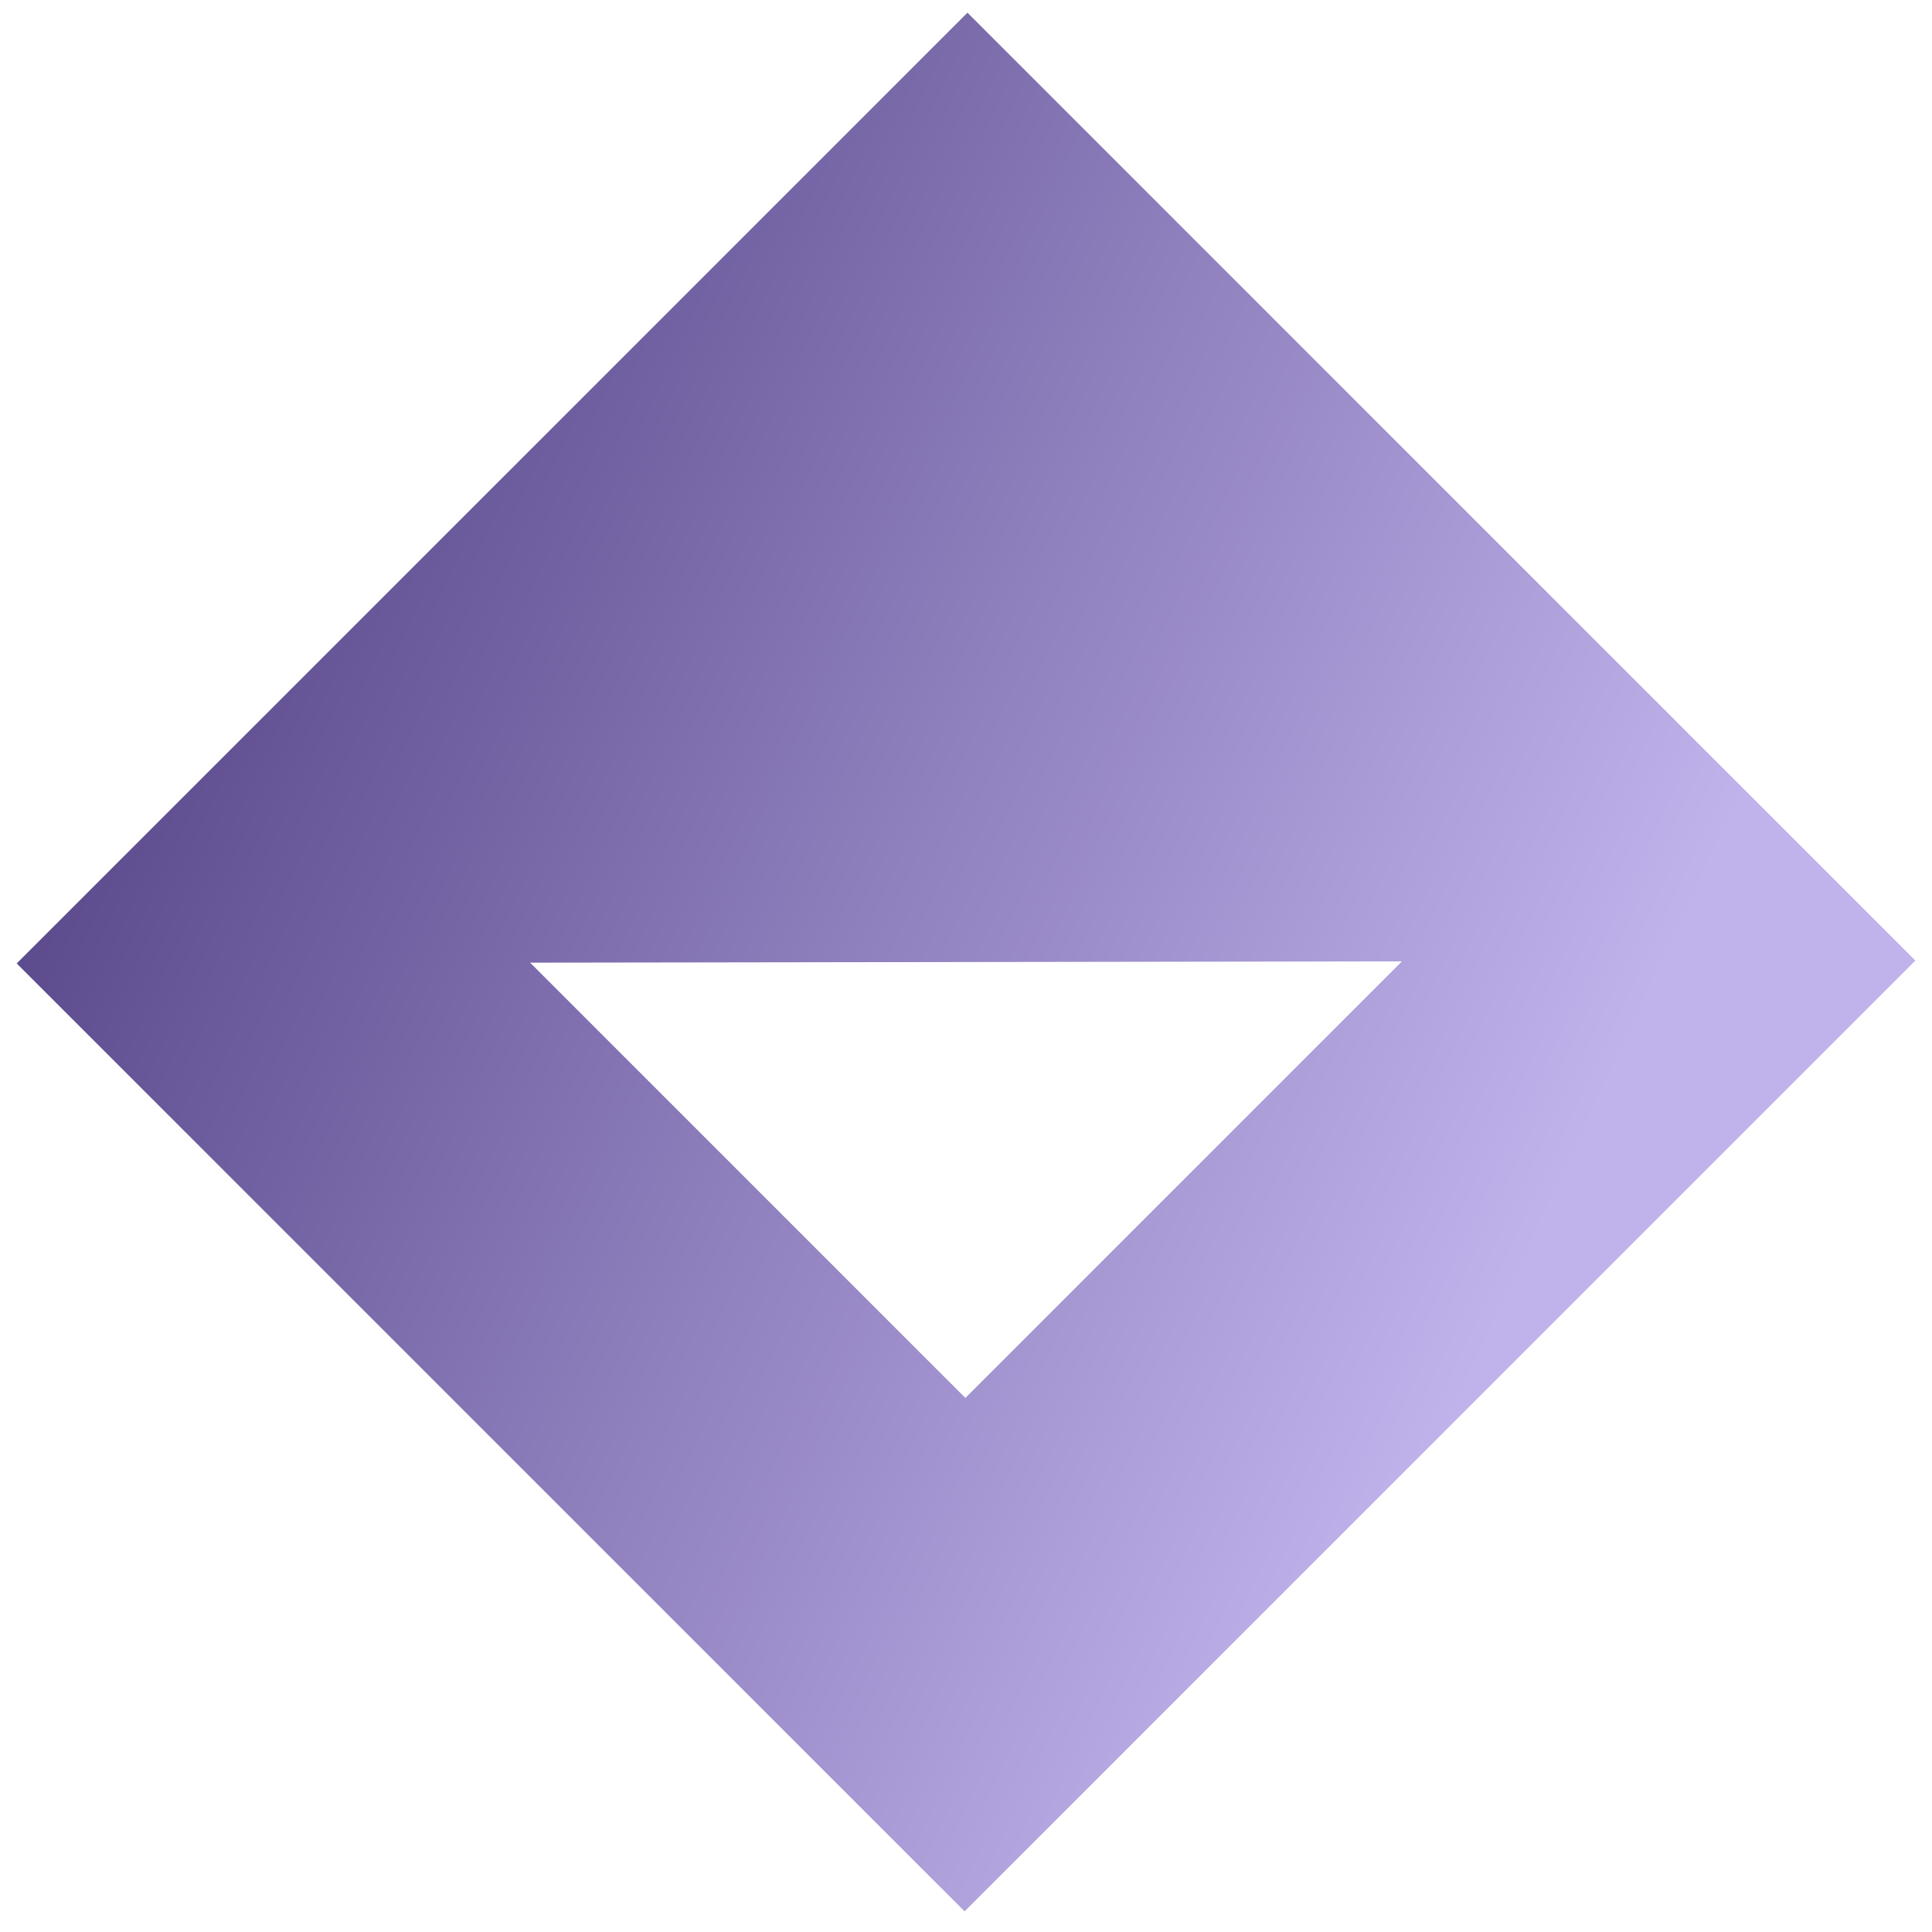
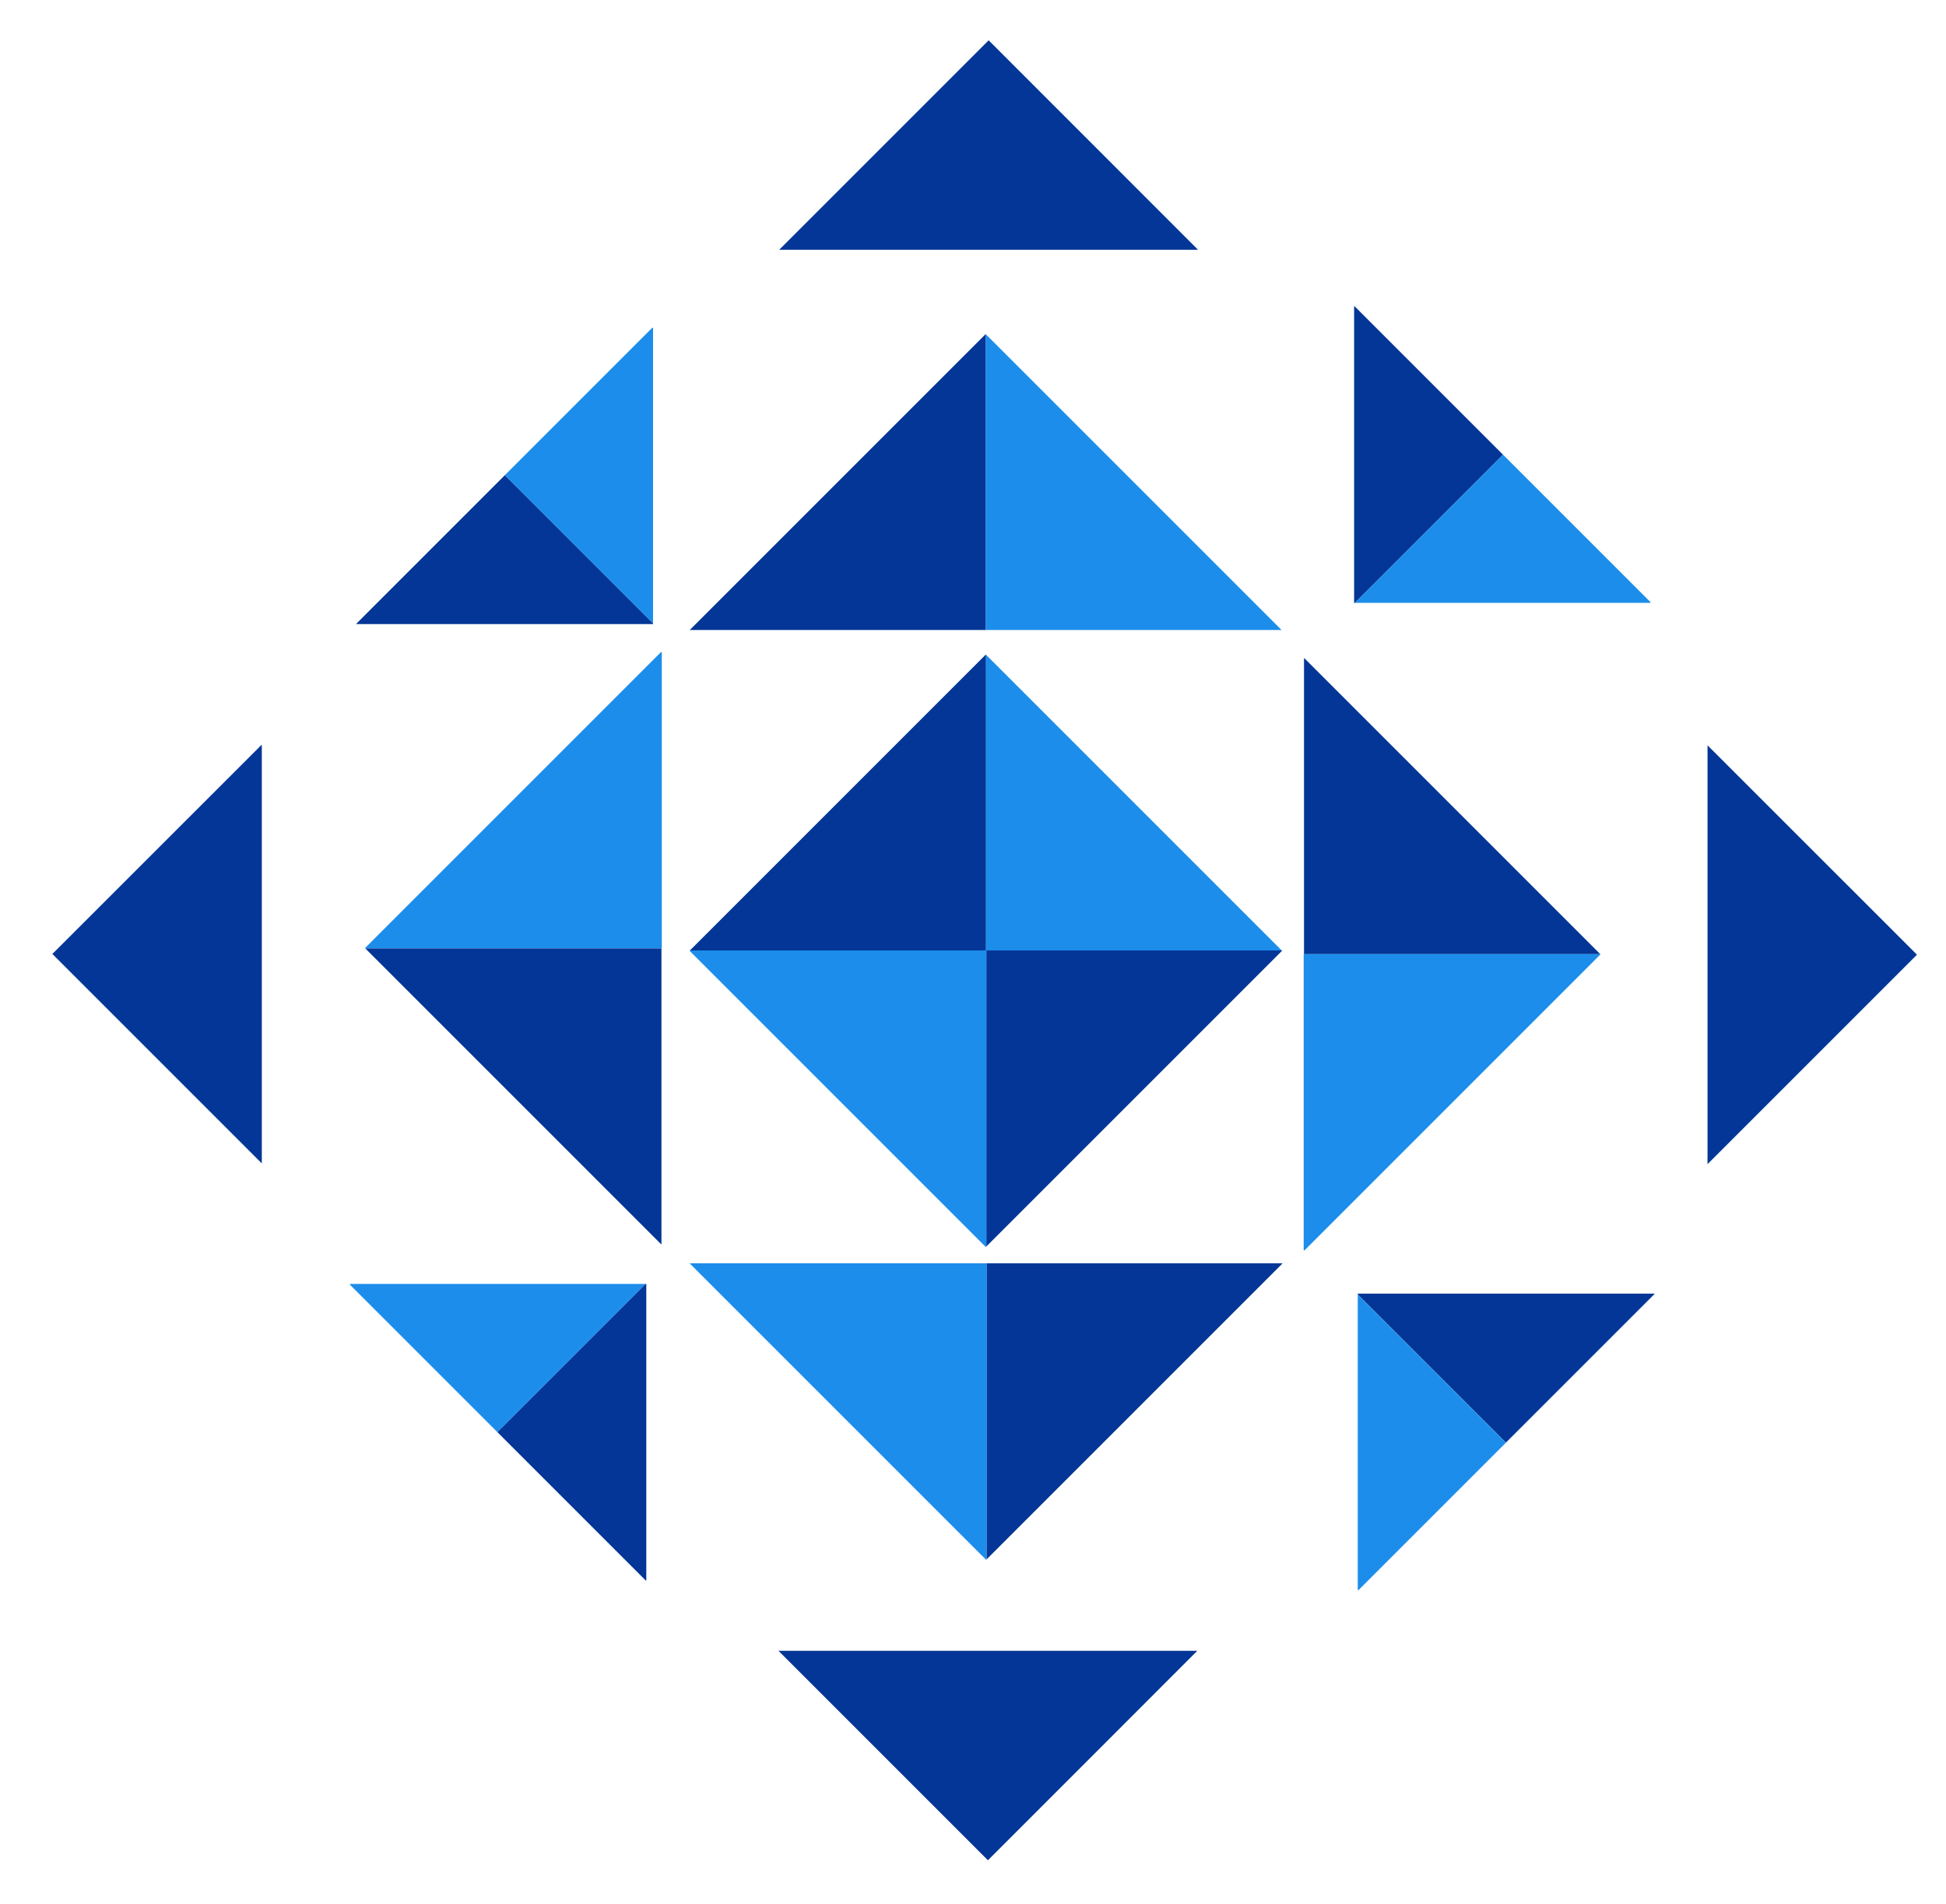
- <svg xmlns="http://www.w3.org/2000/svg" xmlns:xlink="http://www.w3.org/1999/xlink" width="100" height="100" viewBox="0 0 26.458 26.458" version="1.1" id="svg1">
-   <defs id="defs1">
-     <linearGradient xlink:href="#57c5c572-8ba7-4573-8aff-11cd4e76ef22" id="linearGradient5" x1="0" y1="0" x2="32" y2="0" gradientUnits="userSpaceOnUse" />
-     <linearGradient data-v-fde0c5aa="" gradientTransform="rotate(25)" id="57c5c572-8ba7-4573-8aff-11cd4e76ef22" x1="0" y1="0" x2="1" y2="0">
-       <stop data-v-fde0c5aa="" offset="0%" stop-color="#422F75" stop-opacity="1" id="stop2" />
-       <stop data-v-fde0c5aa="" offset="100%" stop-color="#C0B3EC" stop-opacity="1" id="stop3" />
-     </linearGradient>
-     <linearGradient xlink:href="#57c5c572-8ba7-4573-8aff-11cd4e76ef22" id="linearGradient1" gradientUnits="userSpaceOnUse" x1="0" y1="0" x2="32" y2="0" />
-   </defs>
-   <g id="layer1">
-     <g data-v-fde0c5aa="" id="cc7f5a48-4253-4cf2-b65b-e173ffab017a" stroke="none" fill="url(#57c5c572-8ba7-4573-8aff-11cd4e76ef22)" transform="matrix(0.8125469,0,0,0.8125469,0.2286982,0.173638)" style="fill:url(#linearGradient5)">
-       <path d="M 0,16.024 15.976,32 32,15.976 16.024,0 Z m 15.989,7.323 -7.336,-7.336 14.694,-0.022 z" id="path3" style="fill:url(#linearGradient1)" />
+ <svg xmlns="http://www.w3.org/2000/svg" width="23.879mm" height="23.359mm" viewBox="0 0 23.879 23.359" version="1.1" id="svg1">
+   <defs id="defs1" />
+   <g id="layer1" transform="translate(-46.97842,-188.7167)">
+     <g id="g11-5-3" transform="matrix(0.2590736,0,0,0.2590736,42.54045,-110.3706)">
+       <path id="rect1-1-8" style="fill:#1c8deb;fill-opacity:1;stroke-width:0" d="M 90.805,135.554 H 76.762 l -0.016,0.016 14.032,14.031 0.027,-0.027 z" />
+       <path id="path5-1-0" style="fill:#033696;fill-opacity:1;stroke-width:0" d="m 90.805,135.554 v 14.02 l 14.004,-14.004 -0.016,-0.016 z" />
+       <g id="g7-9-0-5" transform="translate(0.01543503,14.81466)">
+         <path id="rect1-2-8-6" style="fill:#1c8deb;fill-opacity:1;stroke-width:0" d="M 90.805,135.554 H 76.762 l -0.016,0.016 14.032,14.031 0.027,-0.027 z" />
+         <path id="path5-2-5-6" style="fill:#033696;fill-opacity:1;stroke-width:0" d="m 90.805,135.554 v 14.02 l 14.004,-14.004 -0.016,-0.016 z" />
+       </g>
+       <path id="path4-0-4" style="fill:#033696;fill-opacity:1;stroke-width:0" d="m 90.789,121.551 -0.012,-0.012 -14.016,14.016 h 14.028 z" />
+       <g id="g8-6-0" transform="matrix(-1,0,0,1,205.088,-1.058333)">
+         <path id="rect1-3-4-0" style="fill:#1c8deb;fill-opacity:1;stroke-width:0" d="M 99.255,136.782 H 85.212 l -0.016,0.016 14.032,14.031 0.027,-0.027 z" />
+         <path id="path4-6-6-4" style="fill:#033696;fill-opacity:1;stroke-width:0" d="m 99.239,122.779 -0.012,-0.012 -14.016,14.016 h 14.028 z" />
+       </g>
+       <path id="rect1-3-2-2-6" style="fill:#1c8deb;fill-opacity:1;stroke-width:0" d="M 75.429,135.459 H 61.386 l -0.016,-0.016 14.032,-14.031 0.027,0.027 z" />
+       <g id="g9-5-2">
+         <path id="rect1-3-2-4-8-6" style="fill:#033696;fill-opacity:1;stroke-width:0" d="m 75.018,120.061 -7.018,-7.019 -7.04,7.04 0.015,0.015 h 14.043 z" />
+         <path id="path9-6-7" style="fill:#1c8deb;fill-opacity:1;stroke-width:0" d="m 74.99,106.051 -6.991,6.991 7.018,7.019 V 106.079 Z" />
+       </g>
+       <g id="g9-3-2-5" transform="rotate(180,91.70653,135.9539)">
+         <path id="rect1-3-2-4-0-8-6" style="fill:#033696;fill-opacity:1;stroke-width:0" d="m 75.018,120.061 -7.018,-7.019 -7.04,7.04 0.015,0.015 h 14.043 z" />
+         <path id="path9-7-4-9" style="fill:#1c8deb;fill-opacity:1;stroke-width:0" d="m 74.99,106.051 -6.991,6.991 7.018,7.019 V 106.079 Z" />
+       </g>
+       <g id="g9-3-8-7-8" transform="rotate(90,92.12202,136.1969)">
+         <path id="rect1-3-2-4-0-4-2-7" style="fill:#033696;fill-opacity:1;stroke-width:0" d="m 75.018,120.061 -7.018,-7.019 -7.04,7.04 0.015,0.015 h 14.043 z" />
+         <path id="path9-7-3-4-2" style="fill:#1c8deb;fill-opacity:1;stroke-width:0" d="m 74.99,106.051 -6.991,6.991 7.018,7.019 V 106.079 Z" />
+       </g>
+       <g id="g9-3-8-2-0-8" transform="rotate(-90,90.10728,137.2477)">
+         <g id="g10-6-2" transform="translate(0.989346,1.740036)">
+           <path id="rect1-3-2-4-0-4-0-2-9" style="fill:#033696;fill-opacity:1;stroke-width:0" d="m 75.018,120.061 -7.018,-7.019 -7.04,7.04 0.015,0.015 h 14.043 z" />
+           <path id="path9-7-3-6-9-9" style="fill:#1c8deb;fill-opacity:1;stroke-width:0" d="m 74.99,106.051 -6.991,6.991 7.018,7.019 V 106.079 Z" />
+         </g>
+       </g>
+       <path id="path4-6-0-9-6" style="fill:#033696;fill-opacity:1;stroke-width:0" d="m 75.414,149.463 -0.012,0.012 -14.016,-14.016 h 14.028 z" />
+       <path id="path6-0-0" style="fill:#1c8deb;fill-opacity:1;stroke-width:0" d="m 90.789,121.551 v 14.004 h 14.004 z" />
+       <path id="path4-20-8-2" style="fill:#033696;fill-opacity:1;stroke-width:0" d="m 90.783,106.374 -0.012,-0.012 -14.016,14.016 h 14.028 z" />
+       <path id="path4-20-5-1-7" style="fill:#033696;fill-opacity:1;stroke-width:0" d="m 100.814,102.352 -10e-6,0.017 -19.821,-1e-5 9.919,-9.919 z" />
+       <path id="path4-20-5-5-3-6" style="fill:#033696;fill-opacity:1;stroke-width:0" d="m 100.779,168.742 -1e-5,-0.017 -19.821,1e-5 9.919,9.919 z" />
+       <path id="path4-20-5-7-1-1" style="fill:#033696;fill-opacity:1;stroke-width:0" d="m 56.47,125.82 0.017,1e-5 -1e-5,19.821 -9.919,-9.919 z" />
+       <path id="path4-20-5-5-4-1-3" style="fill:#033696;fill-opacity:1;stroke-width:0" d="m 124.978,125.855 -0.017,10e-6 1e-5,19.821 9.919,-9.919 z" />
+       <path id="path6-2-0-2" style="fill:#1c8deb;fill-opacity:1;stroke-width:0" d="m 90.783,106.374 v 14.004 h 14.004 z" />
    </g>
+     <text xml:space="preserve" style="font-style:normal;font-variant:normal;font-weight:normal;font-stretch:normal;font-size:16.933px;font-family:Roboto;-inkscape-font-specification:Roboto;fill:#033696;fill-opacity:1;stroke:#000000;stroke-width:0.1;stroke-dasharray:none;stroke-opacity:1" x="79.636" y="-70.502" id="text11-3-15">
+       <tspan id="tspan11-4-99" style="font-weight:bold;font-size:16.933px;stroke-width:0.1" x="79.636" y="-70.502">QuSpectra</tspan>
+     </text>
+     <g id="g11-5-3-1" transform="matrix(0.2590736,0,0,0.2590736,40.86666,-68.4655)">
+       <path id="rect1-1-8-0" style="fill:#1c8deb;fill-opacity:1;stroke-width:0" d="M 90.805,135.554 H 76.762 l -0.016,0.016 14.032,14.031 0.027,-0.027 z" />
+       <path id="path5-1-0-7" style="fill:#033696;fill-opacity:1;stroke-width:0" d="m 90.805,135.554 v 14.02 l 14.004,-14.004 -0.016,-0.016 z" />
+       <g id="g7-9-0-5-5" transform="translate(0.01543503,14.81466)">
+         <path id="rect1-2-8-6-8" style="fill:#1c8deb;fill-opacity:1;stroke-width:0" d="M 90.805,135.554 H 76.762 l -0.016,0.016 14.032,14.031 0.027,-0.027 z" />
+         <path id="path5-2-5-6-7" style="fill:#033696;fill-opacity:1;stroke-width:0" d="m 90.805,135.554 v 14.02 l 14.004,-14.004 -0.016,-0.016 z" />
+       </g>
+       <path id="path4-0-4-0" style="fill:#033696;fill-opacity:1;stroke-width:0" d="m 90.789,121.551 -0.012,-0.012 -14.016,14.016 h 14.028 z" />
+       <g id="g8-6-0-4" transform="matrix(-1,0,0,1,205.088,-1.058333)">
+         <path id="rect1-3-4-0-8" style="fill:#1c8deb;fill-opacity:1;stroke-width:0" d="M 99.255,136.782 H 85.212 l -0.016,0.016 14.032,14.031 0.027,-0.027 z" />
+         <path id="path4-6-6-4-0" style="fill:#033696;fill-opacity:1;stroke-width:0" d="m 99.239,122.779 -0.012,-0.012 -14.016,14.016 h 14.028 z" />
+       </g>
+       <path id="rect1-3-2-2-6-4" style="fill:#1c8deb;fill-opacity:1;stroke-width:0" d="M 75.429,135.459 H 61.386 l -0.016,-0.016 14.032,-14.031 0.027,0.027 z" />
+       <g id="g9-5-2-2">
+         <path id="rect1-3-2-4-8-6-9" style="fill:#033696;fill-opacity:1;stroke-width:0" d="m 75.018,120.061 -7.018,-7.019 -7.04,7.04 0.015,0.015 h 14.043 z" />
+         <path id="path9-6-7-6" style="fill:#1c8deb;fill-opacity:1;stroke-width:0" d="m 74.99,106.051 -6.991,6.991 7.018,7.019 V 106.079 Z" />
+       </g>
+       <g id="g9-3-2-5-1" transform="rotate(180,91.70653,135.9539)">
+         <path id="rect1-3-2-4-0-8-6-0" style="fill:#033696;fill-opacity:1;stroke-width:0" d="m 75.018,120.061 -7.018,-7.019 -7.04,7.04 0.015,0.015 h 14.043 z" />
+         <path id="path9-7-4-9-4" style="fill:#1c8deb;fill-opacity:1;stroke-width:0" d="m 74.99,106.051 -6.991,6.991 7.018,7.019 V 106.079 Z" />
+       </g>
+       <g id="g9-3-8-7-8-2" transform="rotate(90,92.12202,136.1969)">
+         <path id="rect1-3-2-4-0-4-2-7-2" style="fill:#033696;fill-opacity:1;stroke-width:0" d="m 75.018,120.061 -7.018,-7.019 -7.04,7.04 0.015,0.015 h 14.043 z" />
+         <path id="path9-7-3-4-2-2" style="fill:#1c8deb;fill-opacity:1;stroke-width:0" d="m 74.99,106.051 -6.991,6.991 7.018,7.019 V 106.079 Z" />
+       </g>
+       <g id="g9-3-8-2-0-8-0" transform="rotate(-90,90.10728,137.2477)">
+         <g id="g10-6-2-5" transform="translate(0.989346,1.740036)">
+           <path id="rect1-3-2-4-0-4-0-2-9-5" style="fill:#033696;fill-opacity:1;stroke-width:0" d="m 75.018,120.061 -7.018,-7.019 -7.04,7.04 0.015,0.015 h 14.043 z" />
+           <path id="path9-7-3-6-9-9-2" style="fill:#1c8deb;fill-opacity:1;stroke-width:0" d="m 74.99,106.051 -6.991,6.991 7.018,7.019 V 106.079 Z" />
+         </g>
+       </g>
+       <path id="path4-6-0-9-6-9" style="fill:#033696;fill-opacity:1;stroke-width:0" d="m 75.414,149.463 -0.012,0.012 -14.016,-14.016 h 14.028 z" />
+       <path id="path6-0-0-0" style="fill:#1c8deb;fill-opacity:1;stroke-width:0" d="m 90.789,121.551 v 14.004 h 14.004 z" />
+       <path id="path4-20-8-2-2" style="fill:#033696;fill-opacity:1;stroke-width:0" d="m 90.783,106.374 -0.012,-0.012 -14.016,14.016 h 14.028 z" />
+       <path id="path4-20-5-1-7-8" style="fill:#033696;fill-opacity:1;stroke-width:0" d="m 100.814,102.352 -10e-6,0.017 -19.821,-1e-5 9.919,-9.919 z" />
+       <path id="path4-20-5-5-3-6-3" style="fill:#033696;fill-opacity:1;stroke-width:0" d="m 100.779,168.742 -1e-5,-0.017 -19.821,1e-5 9.919,9.919 z" />
+       <path id="path4-20-5-7-1-1-8" style="fill:#033696;fill-opacity:1;stroke-width:0" d="m 56.47,125.82 0.017,1e-5 -1e-5,19.821 -9.919,-9.919 z" />
+       <path id="path4-20-5-5-4-1-3-0" style="fill:#033696;fill-opacity:1;stroke-width:0" d="m 124.978,125.855 -0.017,10e-6 1e-5,19.821 9.919,-9.919 z" />
+       <path id="path6-2-0-2-4" style="fill:#1c8deb;fill-opacity:1;stroke-width:0" d="m 90.783,106.374 v 14.004 h 14.004 z" />
+     </g>
+     <text xml:space="preserve" style="font-style:normal;font-variant:normal;font-weight:normal;font-stretch:normal;font-size:16.933px;font-family:Roboto;-inkscape-font-specification:Roboto;fill:#033696;fill-opacity:1;stroke:#000000;stroke-width:0.1;stroke-dasharray:none;stroke-opacity:1" x="77.962" y="-28.597" id="text11-3-15-0">
+       <tspan id="tspan11-4-99-9" style="font-weight:bold;font-size:16.933px;stroke-width:0.1" x="77.962" y="-28.597">QUSPECTRA</tspan>
+     </text>
+     <g id="g14-4" transform="translate(0.643082,0.4953654)">
+       <path id="rect1-1-3" style="fill:#1c8deb;fill-opacity:1;stroke-width:0" d="m 58.439,199.884 h -3.638 l -0.004,0.004 3.635,3.635 0.007,-0.007 z" />
+       <path id="path5-1-5" style="fill:#033696;fill-opacity:1;stroke-width:0" d="m 58.439,199.884 v 3.632 l 3.628,-3.628 -0.004,-0.004 z" />
+       <g id="g7-9-0-1" transform="matrix(0.2590736,0,0,0.2590736,34.91788,168.6036)">
+         <path id="rect1-2-8-7" style="fill:#1c8deb;fill-opacity:1;stroke-width:0" d="M 90.805,135.554 H 76.762 l -0.016,0.016 14.032,14.031 0.027,-0.027 z" />
+         <path id="path5-2-5-4" style="fill:#033696;fill-opacity:1;stroke-width:0" d="m 90.805,135.554 v 14.02 l 14.004,-14.004 -0.016,-0.016 z" />
+       </g>
+       <path id="path4-0-3" style="fill:#033696;fill-opacity:1;stroke-width:0" d="m 58.435,196.256 -0.003,-0.003 -3.631,3.631 h 3.634 z" />
+       <g id="g8-6-1" transform="matrix(-0.2590736,0,0,0.2590736,88.04678,164.4913)">
+         <path id="rect1-3-4-4" style="fill:#1c8deb;fill-opacity:1;stroke-width:0" d="M 99.255,136.782 H 85.212 l -0.016,0.016 14.032,14.031 0.027,-0.027 z" />
+         <path id="path4-6-6-6" style="fill:#033696;fill-opacity:1;stroke-width:0" d="m 99.239,122.779 -0.012,-0.012 -14.016,14.016 h 14.028 z" />
+       </g>
+       <path id="rect1-3-2-2-9" style="fill:#1c8deb;fill-opacity:1;stroke-width:0" d="m 54.456,199.859 h -3.638 l -0.004,-0.004 3.635,-3.635 0.007,0.007 z" />
+       <g id="g9-5-4" transform="matrix(0.2590736,0,0,0.2590736,34.91389,164.7655)">
+         <path id="rect1-3-2-4-8-2" style="fill:#033696;fill-opacity:1;stroke-width:0" d="m 75.018,120.061 -7.018,-7.019 -7.04,7.04 0.015,0.015 h 14.043 z" />
+         <path id="path9-6-2" style="fill:#1c8deb;fill-opacity:1;stroke-width:0" d="m 74.99,106.051 -6.991,6.991 7.018,7.019 V 106.079 Z" />
+       </g>
+       <path id="rect1-3-2-4-0-8-64" style="fill:#033696;fill-opacity:1;stroke-width:0" d="m 62.996,204.105 1.818,1.818 1.824,-1.824 -0.004,-0.004 h -3.638 z" />
+       <path id="path9-7-4-1" style="fill:#1c8deb;fill-opacity:1;stroke-width:0" d="m 63.003,207.735 1.811,-1.811 -1.818,-1.818 v 3.623 z" />
+       <g id="g9-3-8-7-2" transform="matrix(0,0.2590736,-0.2590736,0,94.06529,176.1841)">
+         <path id="rect1-3-2-4-0-4-2-8" style="fill:#033696;fill-opacity:1;stroke-width:0" d="m 75.018,120.061 -7.018,-7.019 -7.04,7.04 0.015,0.015 h 14.043 z" />
+         <path id="path9-7-3-4-8" style="fill:#1c8deb;fill-opacity:1;stroke-width:0" d="m 74.99,106.051 -6.991,6.991 7.018,7.019 V 106.079 Z" />
+       </g>
+       <g id="g9-3-8-2-0-9" transform="matrix(0,-0.2590736,0.2590736,0,22.70104,223.6672)">
+         <g id="g10-6-28" transform="translate(0.989346,1.740036)">
+           <path id="rect1-3-2-4-0-4-0-2-8" style="fill:#033696;fill-opacity:1;stroke-width:0" d="m 75.018,120.061 -7.018,-7.019 -7.04,7.04 0.015,0.015 h 14.043 z" />
+           <path id="path9-7-3-6-9-8" style="fill:#1c8deb;fill-opacity:1;stroke-width:0" d="m 74.99,106.051 -6.991,6.991 7.018,7.019 V 106.079 Z" />
+         </g>
+       </g>
+       <path id="path4-6-0-9-68" style="fill:#033696;fill-opacity:1;stroke-width:0" d="m 54.452,203.487 -0.003,0.003 -3.631,-3.631 h 3.634 z" />
+       <path id="path6-0-3" style="fill:#1c8deb;fill-opacity:1;stroke-width:0" d="m 58.435,196.256 v 3.628 h 3.628 z" />
+       <path id="path4-20-8-8" style="fill:#033696;fill-opacity:1;stroke-width:0" d="m 58.433,192.324 -0.003,-0.003 -3.631,3.631 h 3.634 z" />
+       <path id="path4-20-5-1-3" style="fill:#033696;fill-opacity:1;stroke-width:0" d="m 61.032,191.282 -3e-6,0.004 -5.135,-1e-5 2.57,-2.57 z" />
+       <path id="path4-20-5-5-3-3" style="fill:#033696;fill-opacity:1;stroke-width:0" d="m 61.023,208.482 -2e-6,-0.004 h -5.135 l 2.57,2.57 z" />
+       <path id="path4-20-5-7-1-3" style="fill:#033696;fill-opacity:1;stroke-width:0" d="m 49.544,197.362 h 0.004 l -2e-6,5.135 -2.57,-2.57 z" />
+       <path id="path4-20-5-5-4-1-8" style="fill:#033696;fill-opacity:1;stroke-width:0" d="m 67.292,197.371 h -0.004 l 2e-6,5.135 2.57,-2.57 z" />
+       <path id="path6-2-0-0" style="fill:#1c8deb;fill-opacity:1;stroke-width:0" d="m 58.433,192.324 v 3.628 h 3.628 z" />
+     </g>
+     <text xml:space="preserve" style="font-style:normal;font-variant:normal;font-weight:normal;font-stretch:normal;font-size:6.35px;font-family:Roboto;-inkscape-font-specification:Roboto;fill:#033696;fill-opacity:1;stroke:#000000;stroke-width:0.1;stroke-dasharray:none;stroke-opacity:1" x="64.796" y="224.76" id="text11-3-1-9">
+       <tspan id="tspan11-4-9-3" style="font-weight:normal;font-size:6.35px;stroke-width:0.1" x="64.796" y="224.76" />
+     </text>
+     <text xml:space="preserve" style="font-style:normal;font-variant:normal;font-weight:normal;font-stretch:normal;font-size:6.35px;font-family:Roboto;-inkscape-font-specification:Roboto;fill:#033696;fill-opacity:1;stroke:#000000;stroke-width:0.1;stroke-dasharray:none;stroke-opacity:1" x="93.23" y="-21.68" id="text11-3-1-2">
+       <tspan id="tspan11-4-9-5" style="font-weight:normal;font-size:6.35px;stroke-width:0.1" x="93.23" y="-21.68">QUANTUM SENSORS</tspan>
+     </text>
  </g>
</svg>
